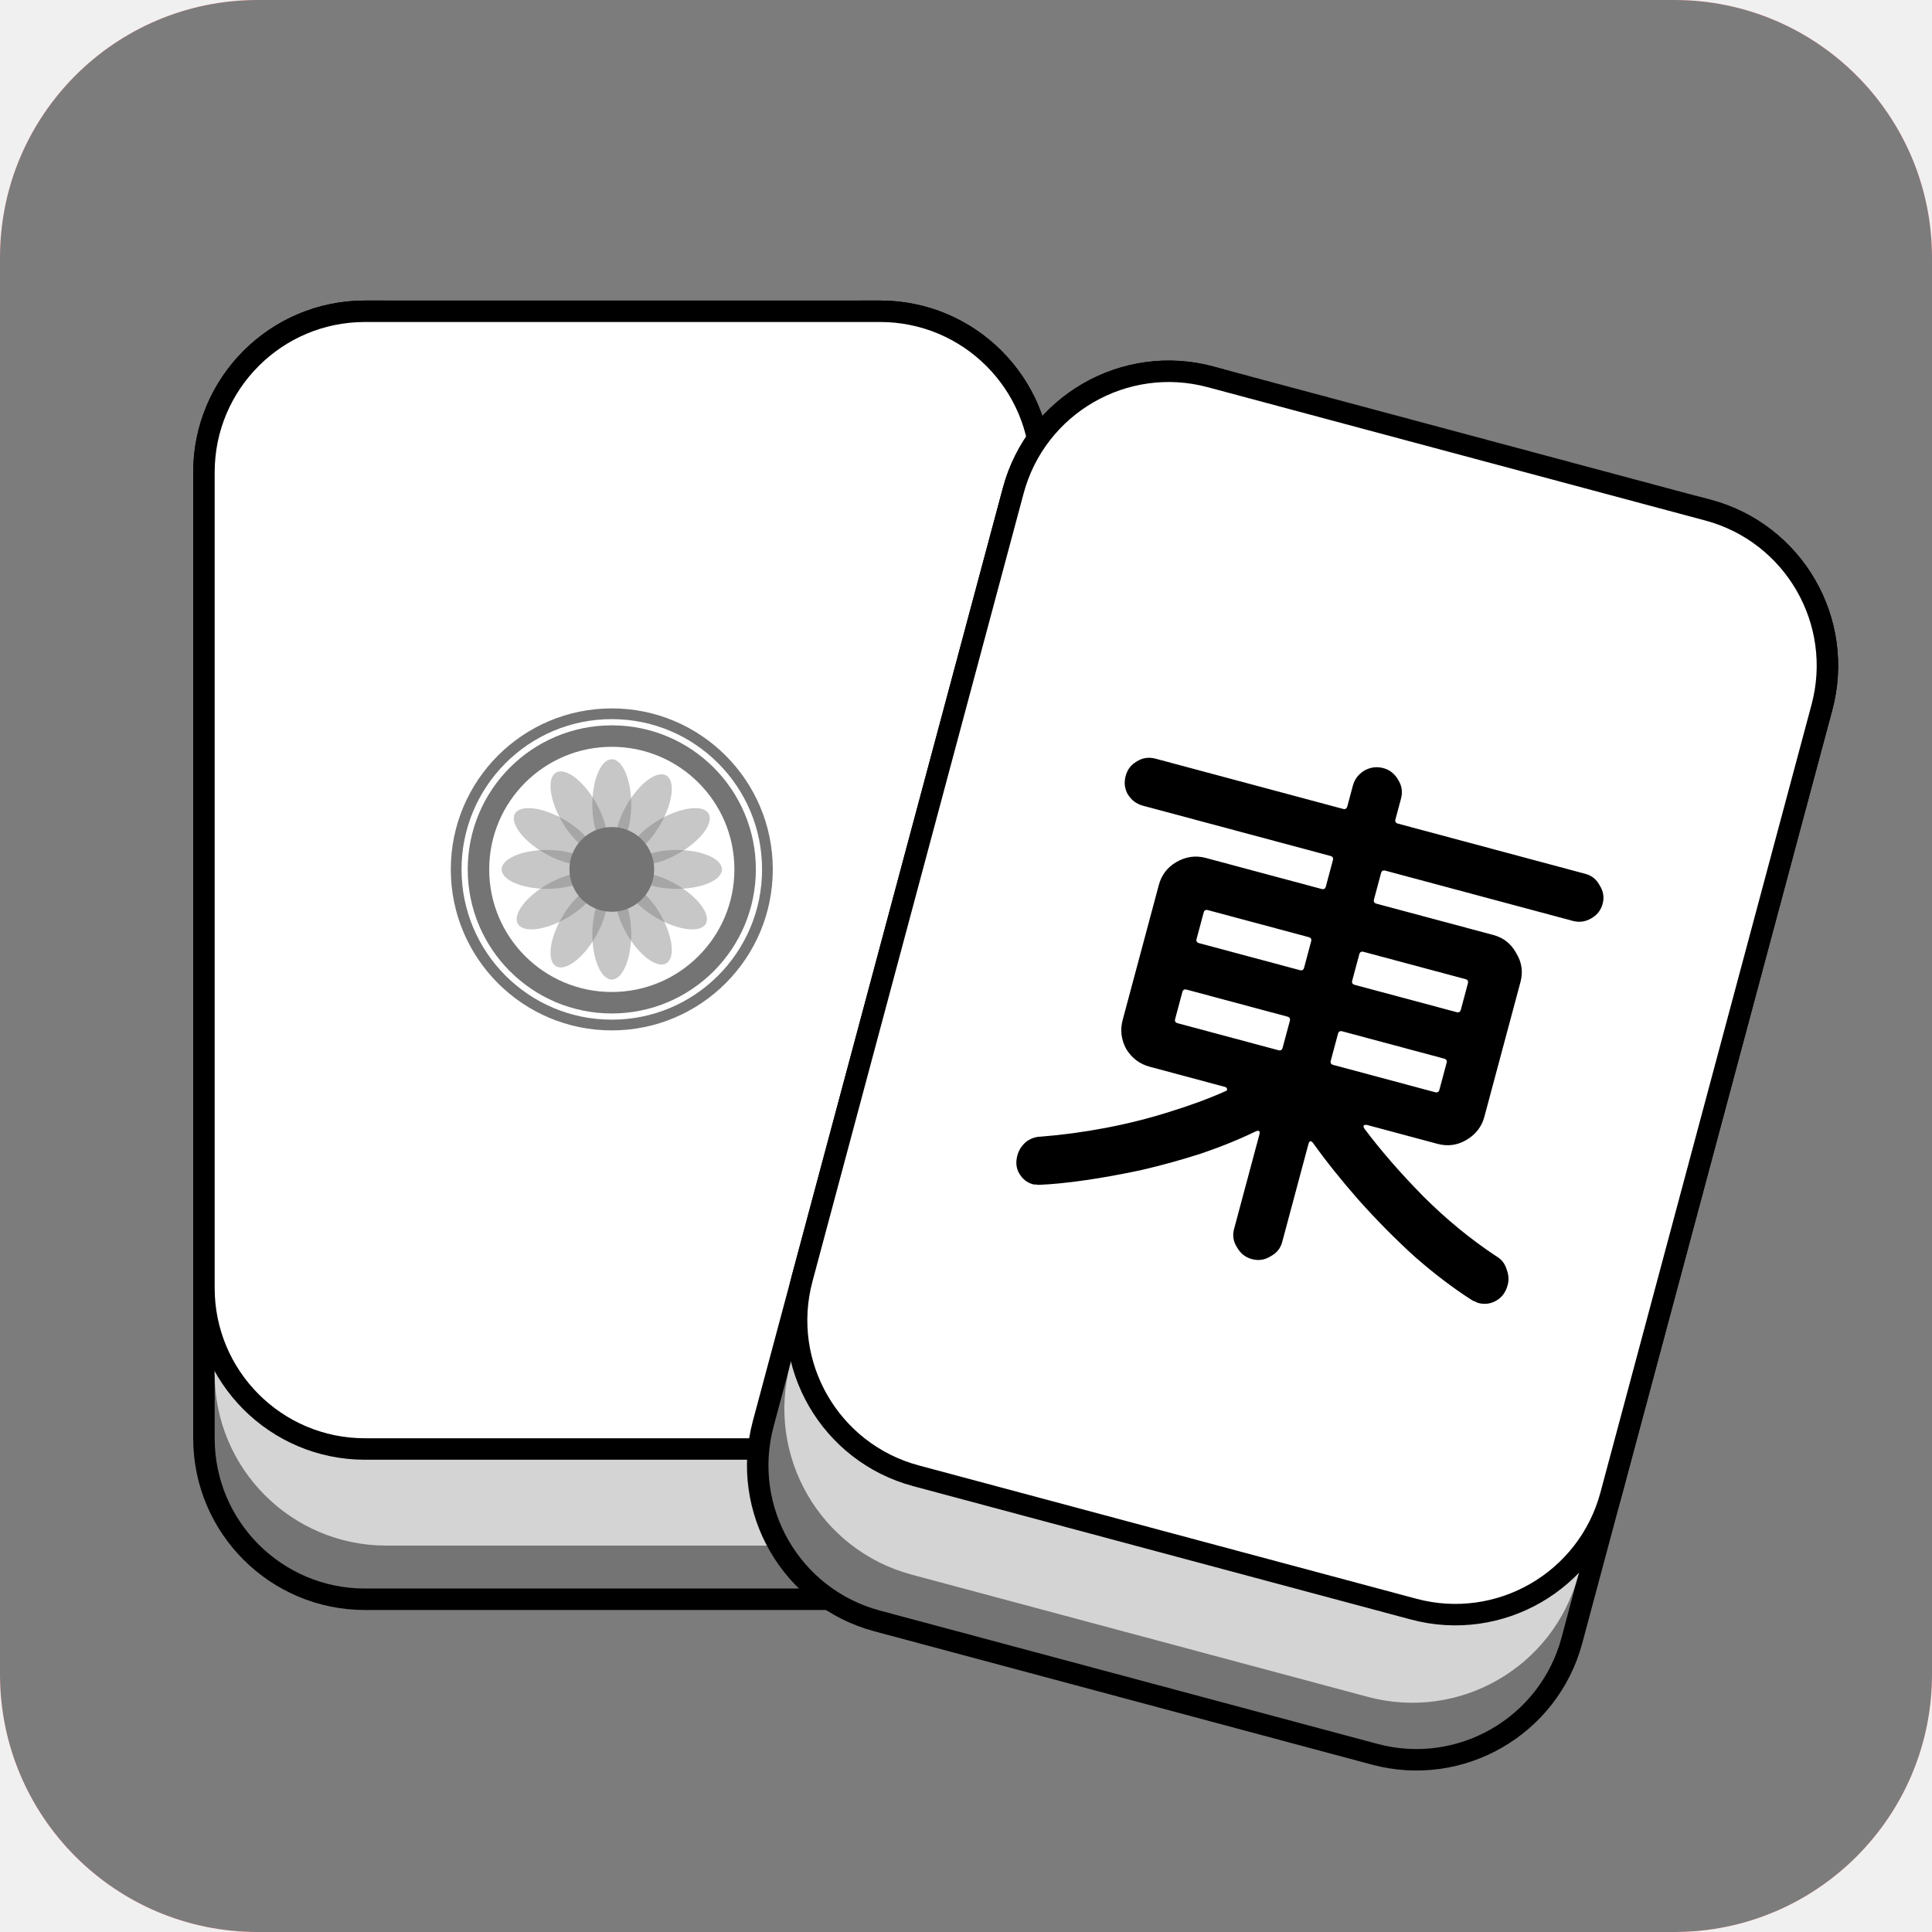
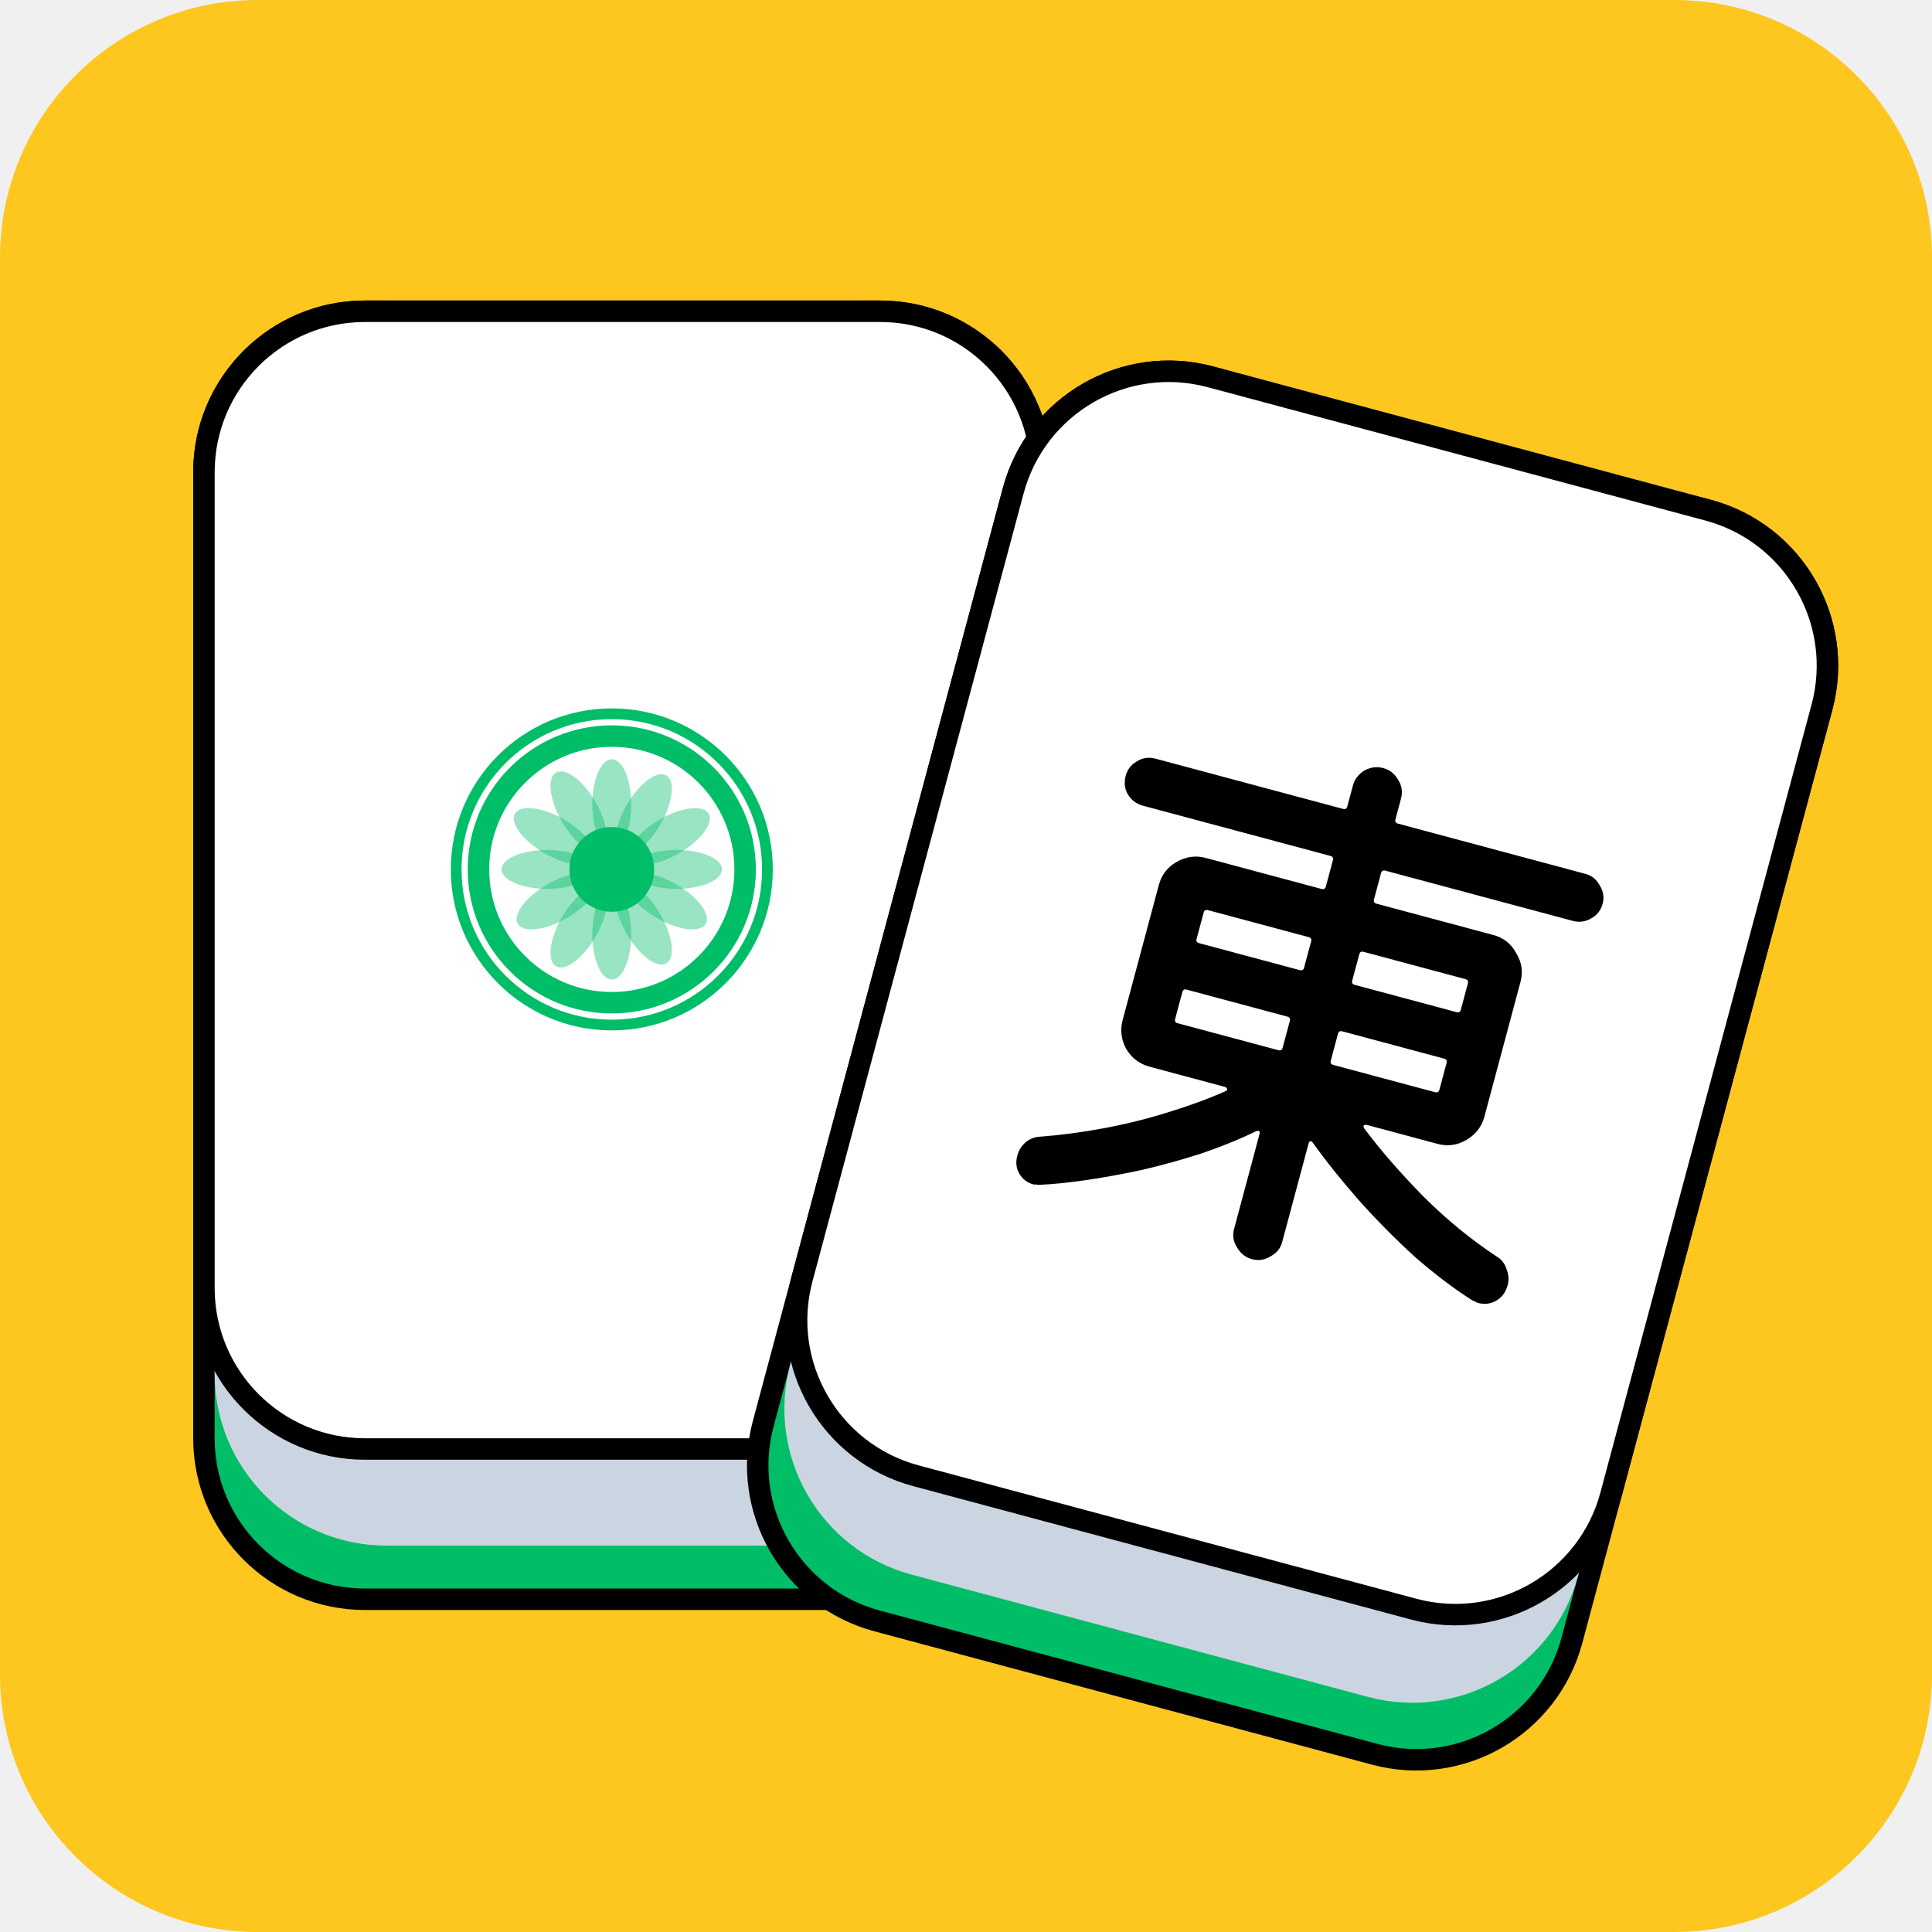
<svg xmlns="http://www.w3.org/2000/svg" width="90" height="90" viewBox="0 0 90 90" fill="none">
-   <rect width="90" height="90" rx="12" fill="#E84E4E" />
-   <rect x="9.5" y="14.5" width="39" height="60" rx="7.5" fill="#4671FF" stroke="black" />
+   <rect width="90" height="90" rx="12" fill="#FEC71F" />
+   <rect x="9.5" y="14.5" width="39" height="60" rx="7.5" fill="#00BD68" stroke="black" />
  <rect x="10" y="14" width="38" height="58" rx="8" fill="#CBD5E1" />
  <rect x="9.5" y="14.5" width="39" height="53" rx="7.5" fill="white" stroke="black" />
-   <circle cx="28.5" cy="40.5" r="6.211" stroke="#4671FF" />
-   <circle cx="28.5" cy="40.5" r="7.25" stroke="#4671FF" stroke-width="0.5" />
-   <ellipse cx="0.906" cy="2.113" rx="0.906" ry="2.113" transform="matrix(-4.37114e-08 -1 -1 4.37114e-08 33.6316 41.4056)" fill="#4671FF" fill-opacity="0.4" />
-   <ellipse cx="0.906" cy="2.113" rx="0.906" ry="2.113" transform="matrix(-4.37114e-08 -1 -1 4.37114e-08 27.5944 41.4056)" fill="#4671FF" fill-opacity="0.4" />
-   <ellipse cx="0.906" cy="2.113" rx="0.906" ry="2.113" transform="matrix(-0.5 -0.866025 -0.866025 0.5 33.464 38.6888)" fill="#4671FF" fill-opacity="0.4" />
-   <ellipse cx="0.906" cy="2.113" rx="0.906" ry="2.113" transform="matrix(-0.5 -0.866025 -0.866025 0.5 28.2356 41.7074)" fill="#4671FF" fill-opacity="0.4" />
-   <ellipse cx="25.819" cy="38.961" rx="0.906" ry="2.113" transform="rotate(-60 25.8187 38.9611)" fill="#4671FF" fill-opacity="0.4" />
-   <ellipse cx="31.047" cy="41.98" rx="0.906" ry="2.113" transform="rotate(-60 31.047 41.9796)" fill="#4671FF" fill-opacity="0.4" />
-   <ellipse cx="0.906" cy="2.113" rx="0.906" ry="2.113" transform="matrix(-1 8.74228e-08 8.74228e-08 1 29.4056 35.3684)" fill="#4671FF" fill-opacity="0.4" />
-   <ellipse cx="0.906" cy="2.113" rx="0.906" ry="2.113" transform="matrix(-1 8.74228e-08 8.74228e-08 1 29.4056 41.4056)" fill="#4671FF" fill-opacity="0.4" />
-   <ellipse cx="0.906" cy="2.113" rx="0.906" ry="2.113" transform="matrix(-0.866025 0.5 0.5 0.866025 26.6888 35.536)" fill="#4671FF" fill-opacity="0.4" />
-   <ellipse cx="0.906" cy="2.113" rx="0.906" ry="2.113" transform="matrix(-0.866025 0.5 0.5 0.866025 29.7075 40.7643)" fill="#4671FF" fill-opacity="0.4" />
-   <ellipse cx="26.961" cy="43.181" rx="0.906" ry="2.113" transform="rotate(-150 26.9611 43.1813)" fill="#4671FF" fill-opacity="0.4" />
-   <ellipse cx="29.98" cy="37.953" rx="0.906" ry="2.113" transform="rotate(-150 29.9797 37.953)" fill="#4671FF" fill-opacity="0.4" />
-   <circle cx="28.5" cy="40.5" r="1.974" fill="#4671FF" />
-   <rect x="49.142" y="15.612" width="39" height="60" rx="7.5" transform="rotate(15 49.1415 15.6124)" fill="#4671FF" stroke="black" />
+   <circle cx="28.5" cy="40.5" r="6.211" stroke="#00BD68" />
+   <circle cx="28.5" cy="40.5" r="7.25" stroke="#00BD68" stroke-width="0.5" />
+   <ellipse cx="0.906" cy="2.113" rx="0.906" ry="2.113" transform="matrix(-4.37114e-08 -1 -1 4.37114e-08 33.6316 41.4056)" fill="#00BD68" fill-opacity="0.4" />
+   <ellipse cx="0.906" cy="2.113" rx="0.906" ry="2.113" transform="matrix(-4.37114e-08 -1 -1 4.37114e-08 27.5944 41.4056)" fill="#00BD68" fill-opacity="0.4" />
+   <ellipse cx="0.906" cy="2.113" rx="0.906" ry="2.113" transform="matrix(-0.5 -0.866025 -0.866025 0.5 33.464 38.6888)" fill="#00BD68" fill-opacity="0.4" />
+   <ellipse cx="0.906" cy="2.113" rx="0.906" ry="2.113" transform="matrix(-0.5 -0.866025 -0.866025 0.5 28.2356 41.7074)" fill="#00BD68" fill-opacity="0.4" />
+   <ellipse cx="25.819" cy="38.961" rx="0.906" ry="2.113" transform="rotate(-60 25.8187 38.9611)" fill="#00BD68" fill-opacity="0.4" />
+   <ellipse cx="31.047" cy="41.98" rx="0.906" ry="2.113" transform="rotate(-60 31.047 41.9796)" fill="#00BD68" fill-opacity="0.4" />
+   <ellipse cx="0.906" cy="2.113" rx="0.906" ry="2.113" transform="matrix(-1 8.74228e-08 8.74228e-08 1 29.4056 35.3684)" fill="#00BD68" fill-opacity="0.4" />
+   <ellipse cx="0.906" cy="2.113" rx="0.906" ry="2.113" transform="matrix(-1 8.74228e-08 8.74228e-08 1 29.4056 41.4056)" fill="#00BD68" fill-opacity="0.4" />
+   <ellipse cx="0.906" cy="2.113" rx="0.906" ry="2.113" transform="matrix(-0.866025 0.5 0.5 0.866025 26.6888 35.536)" fill="#00BD68" fill-opacity="0.4" />
+   <ellipse cx="0.906" cy="2.113" rx="0.906" ry="2.113" transform="matrix(-0.866025 0.5 0.5 0.866025 29.7075 40.7643)" fill="#00BD68" fill-opacity="0.4" />
+   <ellipse cx="26.961" cy="43.181" rx="0.906" ry="2.113" transform="rotate(-150 26.9611 43.1813)" fill="#00BD68" fill-opacity="0.4" />
+   <ellipse cx="29.98" cy="37.953" rx="0.906" ry="2.113" transform="rotate(-150 29.9797 37.953)" fill="#00BD68" fill-opacity="0.4" />
+   <circle cx="28.5" cy="40.5" r="1.974" fill="#00BD68" />
+   <rect x="49.142" y="15.612" width="39" height="60" rx="7.5" transform="rotate(15 49.1415 15.6124)" fill="#00BD68" stroke="black" />
  <rect x="49.754" y="15.259" width="38" height="58" rx="8" transform="rotate(15 49.7539 15.2588)" fill="#CBD5E1" />
  <rect x="49.142" y="15.612" width="39" height="53" rx="7.5" transform="rotate(15 49.1415 15.6124)" fill="white" stroke="black" />
-   <path d="M69.699 58.518C69.941 58.657 70.102 58.859 70.18 59.122C70.281 59.373 70.299 59.62 70.233 59.863C70.145 60.194 69.968 60.435 69.704 60.588C69.439 60.74 69.159 60.777 68.864 60.698C68.811 60.684 68.761 60.661 68.714 60.63C68.662 60.616 68.612 60.593 68.564 60.562C67.705 60.015 66.815 59.339 65.894 58.533C64.995 57.714 64.13 56.84 63.298 55.909C62.484 54.982 61.773 54.093 61.163 53.24C61.064 53.12 60.994 53.139 60.952 53.295L59.729 57.859C59.65 58.155 59.469 58.377 59.187 58.525C58.918 58.695 58.627 58.738 58.314 58.654C58.019 58.575 57.788 58.392 57.623 58.105C57.452 57.836 57.407 57.554 57.486 57.258L58.667 52.851C58.709 52.694 58.657 52.643 58.513 52.697C57.72 53.081 56.863 53.429 55.941 53.741C55.023 54.036 54.098 54.291 53.164 54.507C52.235 54.705 51.364 54.863 50.549 54.98C49.735 55.097 49.027 55.169 48.424 55.193C48.367 55.197 48.312 55.191 48.26 55.178C48.221 55.185 48.175 55.183 48.123 55.169C47.845 55.094 47.629 54.925 47.477 54.66C47.337 54.417 47.309 54.14 47.392 53.827C47.458 53.583 47.588 53.376 47.783 53.205C47.995 53.038 48.232 52.952 48.494 52.948C49.465 52.873 50.461 52.739 51.481 52.546C52.502 52.354 53.49 52.106 54.447 51.804C55.422 51.506 56.3 51.182 57.083 50.833C57.145 50.812 57.172 50.782 57.163 50.743C57.16 50.686 57.124 50.648 57.054 50.63L53.559 49.693C53.09 49.567 52.726 49.293 52.466 48.869C52.229 48.433 52.173 47.98 52.299 47.511L53.983 41.225C54.109 40.756 54.382 40.4 54.8 40.158C55.241 39.904 55.697 39.84 56.166 39.965L61.565 41.412C61.669 41.44 61.735 41.402 61.763 41.297L62.091 40.072C62.119 39.967 62.081 39.901 61.977 39.873L53.24 37.532C52.944 37.453 52.712 37.279 52.541 37.009C52.389 36.745 52.354 36.456 52.438 36.143C52.517 35.848 52.689 35.623 52.954 35.471C53.223 35.301 53.514 35.258 53.827 35.341L62.564 37.682C62.668 37.71 62.734 37.672 62.762 37.568L63.021 36.603C63.1 36.307 63.274 36.074 63.543 35.904C63.83 35.739 64.13 35.698 64.443 35.782C64.738 35.861 64.969 36.044 65.134 36.331C65.304 36.6 65.347 36.891 65.264 37.204L65.005 38.169C64.977 38.273 65.015 38.339 65.12 38.367L73.856 40.708C74.152 40.787 74.374 40.968 74.522 41.25C74.692 41.519 74.737 41.801 74.658 42.097C74.574 42.41 74.391 42.641 74.11 42.789C73.845 42.941 73.565 42.978 73.269 42.899L64.533 40.558C64.428 40.53 64.362 40.568 64.334 40.672L64.006 41.898C63.978 42.002 64.016 42.069 64.12 42.097L69.571 43.557C70.04 43.683 70.394 43.964 70.631 44.4C70.89 44.824 70.957 45.27 70.831 45.74L69.147 52.025C69.021 52.494 68.738 52.856 68.297 53.111C67.878 53.353 67.434 53.411 66.965 53.285L63.705 52.411C63.635 52.393 63.578 52.396 63.534 52.422C63.507 52.452 63.513 52.5 63.551 52.566C64.32 53.592 65.239 54.649 66.308 55.736C67.381 56.807 68.512 57.734 69.699 58.518ZM60.551 45.193C60.656 45.221 60.722 45.183 60.75 45.079L61.078 43.853C61.106 43.749 61.068 43.683 60.964 43.655L56.269 42.397C56.165 42.369 56.099 42.407 56.071 42.511L55.742 43.737C55.714 43.841 55.752 43.908 55.857 43.935L60.551 45.193ZM67.854 47.15C67.958 47.178 68.024 47.14 68.052 47.035L68.38 45.81C68.408 45.705 68.37 45.639 68.266 45.611L63.519 44.34C63.415 44.312 63.349 44.35 63.321 44.454L62.992 45.68C62.965 45.784 63.003 45.85 63.107 45.878L67.854 47.15ZM60.086 47.556C60.114 47.452 60.075 47.386 59.971 47.358L55.277 46.1C55.172 46.072 55.106 46.11 55.078 46.215L54.743 47.467C54.715 47.571 54.753 47.637 54.858 47.665L59.552 48.923C59.656 48.951 59.722 48.913 59.75 48.808L60.086 47.556ZM62.527 48.043C62.423 48.015 62.357 48.053 62.329 48.157L61.993 49.409C61.965 49.514 62.003 49.58 62.108 49.608L66.854 50.88C66.959 50.907 67.025 50.869 67.053 50.765L67.388 49.513C67.416 49.409 67.378 49.343 67.274 49.315L62.527 48.043Z" fill="black" />
-   <g style="mix-blend-mode:saturation">
-     <rect width="90" height="90" rx="12" fill="white" />
-   </g>
+   <path d="M69.699 58.518C69.941 58.657 70.102 58.859 70.18 59.122C70.281 59.373 70.298 59.62 70.233 59.863C70.145 60.194 69.968 60.435 69.704 60.588C69.439 60.74 69.159 60.777 68.864 60.698C68.811 60.684 68.761 60.661 68.714 60.63C68.662 60.616 68.612 60.593 68.564 60.562C67.705 60.015 66.814 59.339 65.894 58.533C64.995 57.714 64.13 56.84 63.298 55.909C62.484 54.982 61.772 54.093 61.162 53.24C61.064 53.12 60.994 53.139 60.952 53.295L59.729 57.859C59.65 58.155 59.469 58.377 59.187 58.525C58.918 58.695 58.627 58.738 58.314 58.654C58.019 58.575 57.788 58.392 57.623 58.105C57.452 57.836 57.407 57.554 57.486 57.258L58.667 52.851C58.709 52.694 58.657 52.643 58.513 52.697C57.72 53.081 56.863 53.429 55.941 53.741C55.023 54.036 54.098 54.291 53.164 54.507C52.235 54.705 51.363 54.863 50.549 54.98C49.735 55.097 49.027 55.169 48.424 55.193C48.367 55.197 48.312 55.191 48.26 55.178C48.221 55.185 48.175 55.183 48.123 55.169C47.845 55.094 47.629 54.925 47.477 54.66C47.337 54.417 47.308 54.14 47.392 53.827C47.458 53.583 47.588 53.376 47.783 53.205C47.995 53.038 48.232 52.952 48.494 52.948C49.465 52.873 50.46 52.739 51.481 52.546C52.502 52.354 53.49 52.106 54.447 51.804C55.422 51.506 56.3 51.182 57.083 50.833C57.145 50.812 57.172 50.782 57.163 50.743C57.16 50.686 57.123 50.648 57.054 50.63L53.559 49.693C53.09 49.567 52.725 49.293 52.466 48.869C52.229 48.433 52.173 47.98 52.299 47.511L53.983 41.225C54.109 40.756 54.382 40.4 54.8 40.158C55.241 39.904 55.696 39.84 56.166 39.965L61.564 41.412C61.669 41.44 61.735 41.402 61.763 41.297L62.091 40.072C62.119 39.967 62.081 39.901 61.977 39.873L53.24 37.532C52.944 37.453 52.712 37.279 52.541 37.009C52.389 36.745 52.354 36.456 52.438 36.143C52.517 35.848 52.689 35.623 52.954 35.471C53.223 35.301 53.514 35.258 53.827 35.341L62.564 37.682C62.668 37.71 62.734 37.672 62.762 37.568L63.021 36.603C63.1 36.307 63.274 36.074 63.543 35.904C63.83 35.739 64.13 35.698 64.443 35.782C64.738 35.861 64.969 36.044 65.134 36.331C65.304 36.6 65.347 36.891 65.264 37.204L65.005 38.169C64.977 38.273 65.015 38.339 65.12 38.367L73.856 40.708C74.152 40.787 74.374 40.968 74.522 41.25C74.692 41.519 74.737 41.801 74.658 42.097C74.574 42.41 74.391 42.641 74.109 42.789C73.845 42.941 73.565 42.978 73.269 42.899L64.532 40.558C64.428 40.53 64.362 40.568 64.334 40.672L64.006 41.898C63.978 42.002 64.016 42.069 64.12 42.097L69.571 43.557C70.04 43.683 70.394 43.964 70.631 44.4C70.89 44.824 70.957 45.27 70.831 45.74L69.147 52.025C69.021 52.494 68.738 52.856 68.297 53.111C67.878 53.353 67.434 53.411 66.964 53.285L63.704 52.411C63.635 52.393 63.578 52.396 63.534 52.422C63.507 52.452 63.513 52.5 63.551 52.566C64.32 53.592 65.239 54.649 66.308 55.736C67.381 56.807 68.512 57.734 69.699 58.518ZM60.551 45.193C60.656 45.221 60.722 45.183 60.749 45.079L61.078 43.853C61.106 43.749 61.068 43.683 60.963 43.655L56.269 42.397C56.165 42.369 56.099 42.407 56.071 42.511L55.742 43.737C55.714 43.841 55.752 43.908 55.857 43.935L60.551 45.193ZM67.853 47.15C67.958 47.178 68.024 47.14 68.052 47.035L68.38 45.81C68.408 45.705 68.37 45.639 68.266 45.611L63.519 44.34C63.415 44.312 63.349 44.35 63.321 44.454L62.992 45.68C62.965 45.784 63.003 45.85 63.107 45.878L67.853 47.15ZM60.086 47.556C60.114 47.452 60.075 47.386 59.971 47.358L55.277 46.1C55.172 46.072 55.106 46.11 55.078 46.215L54.743 47.467C54.715 47.571 54.753 47.637 54.857 47.665L59.552 48.923C59.656 48.951 59.722 48.913 59.75 48.808L60.086 47.556ZM62.527 48.043C62.423 48.015 62.356 48.053 62.328 48.157L61.993 49.409C61.965 49.514 62.003 49.58 62.108 49.608L66.854 50.88C66.959 50.907 67.025 50.869 67.053 50.765L67.388 49.513C67.416 49.409 67.378 49.343 67.273 49.315L62.527 48.043Z" fill="black" />
</svg>
